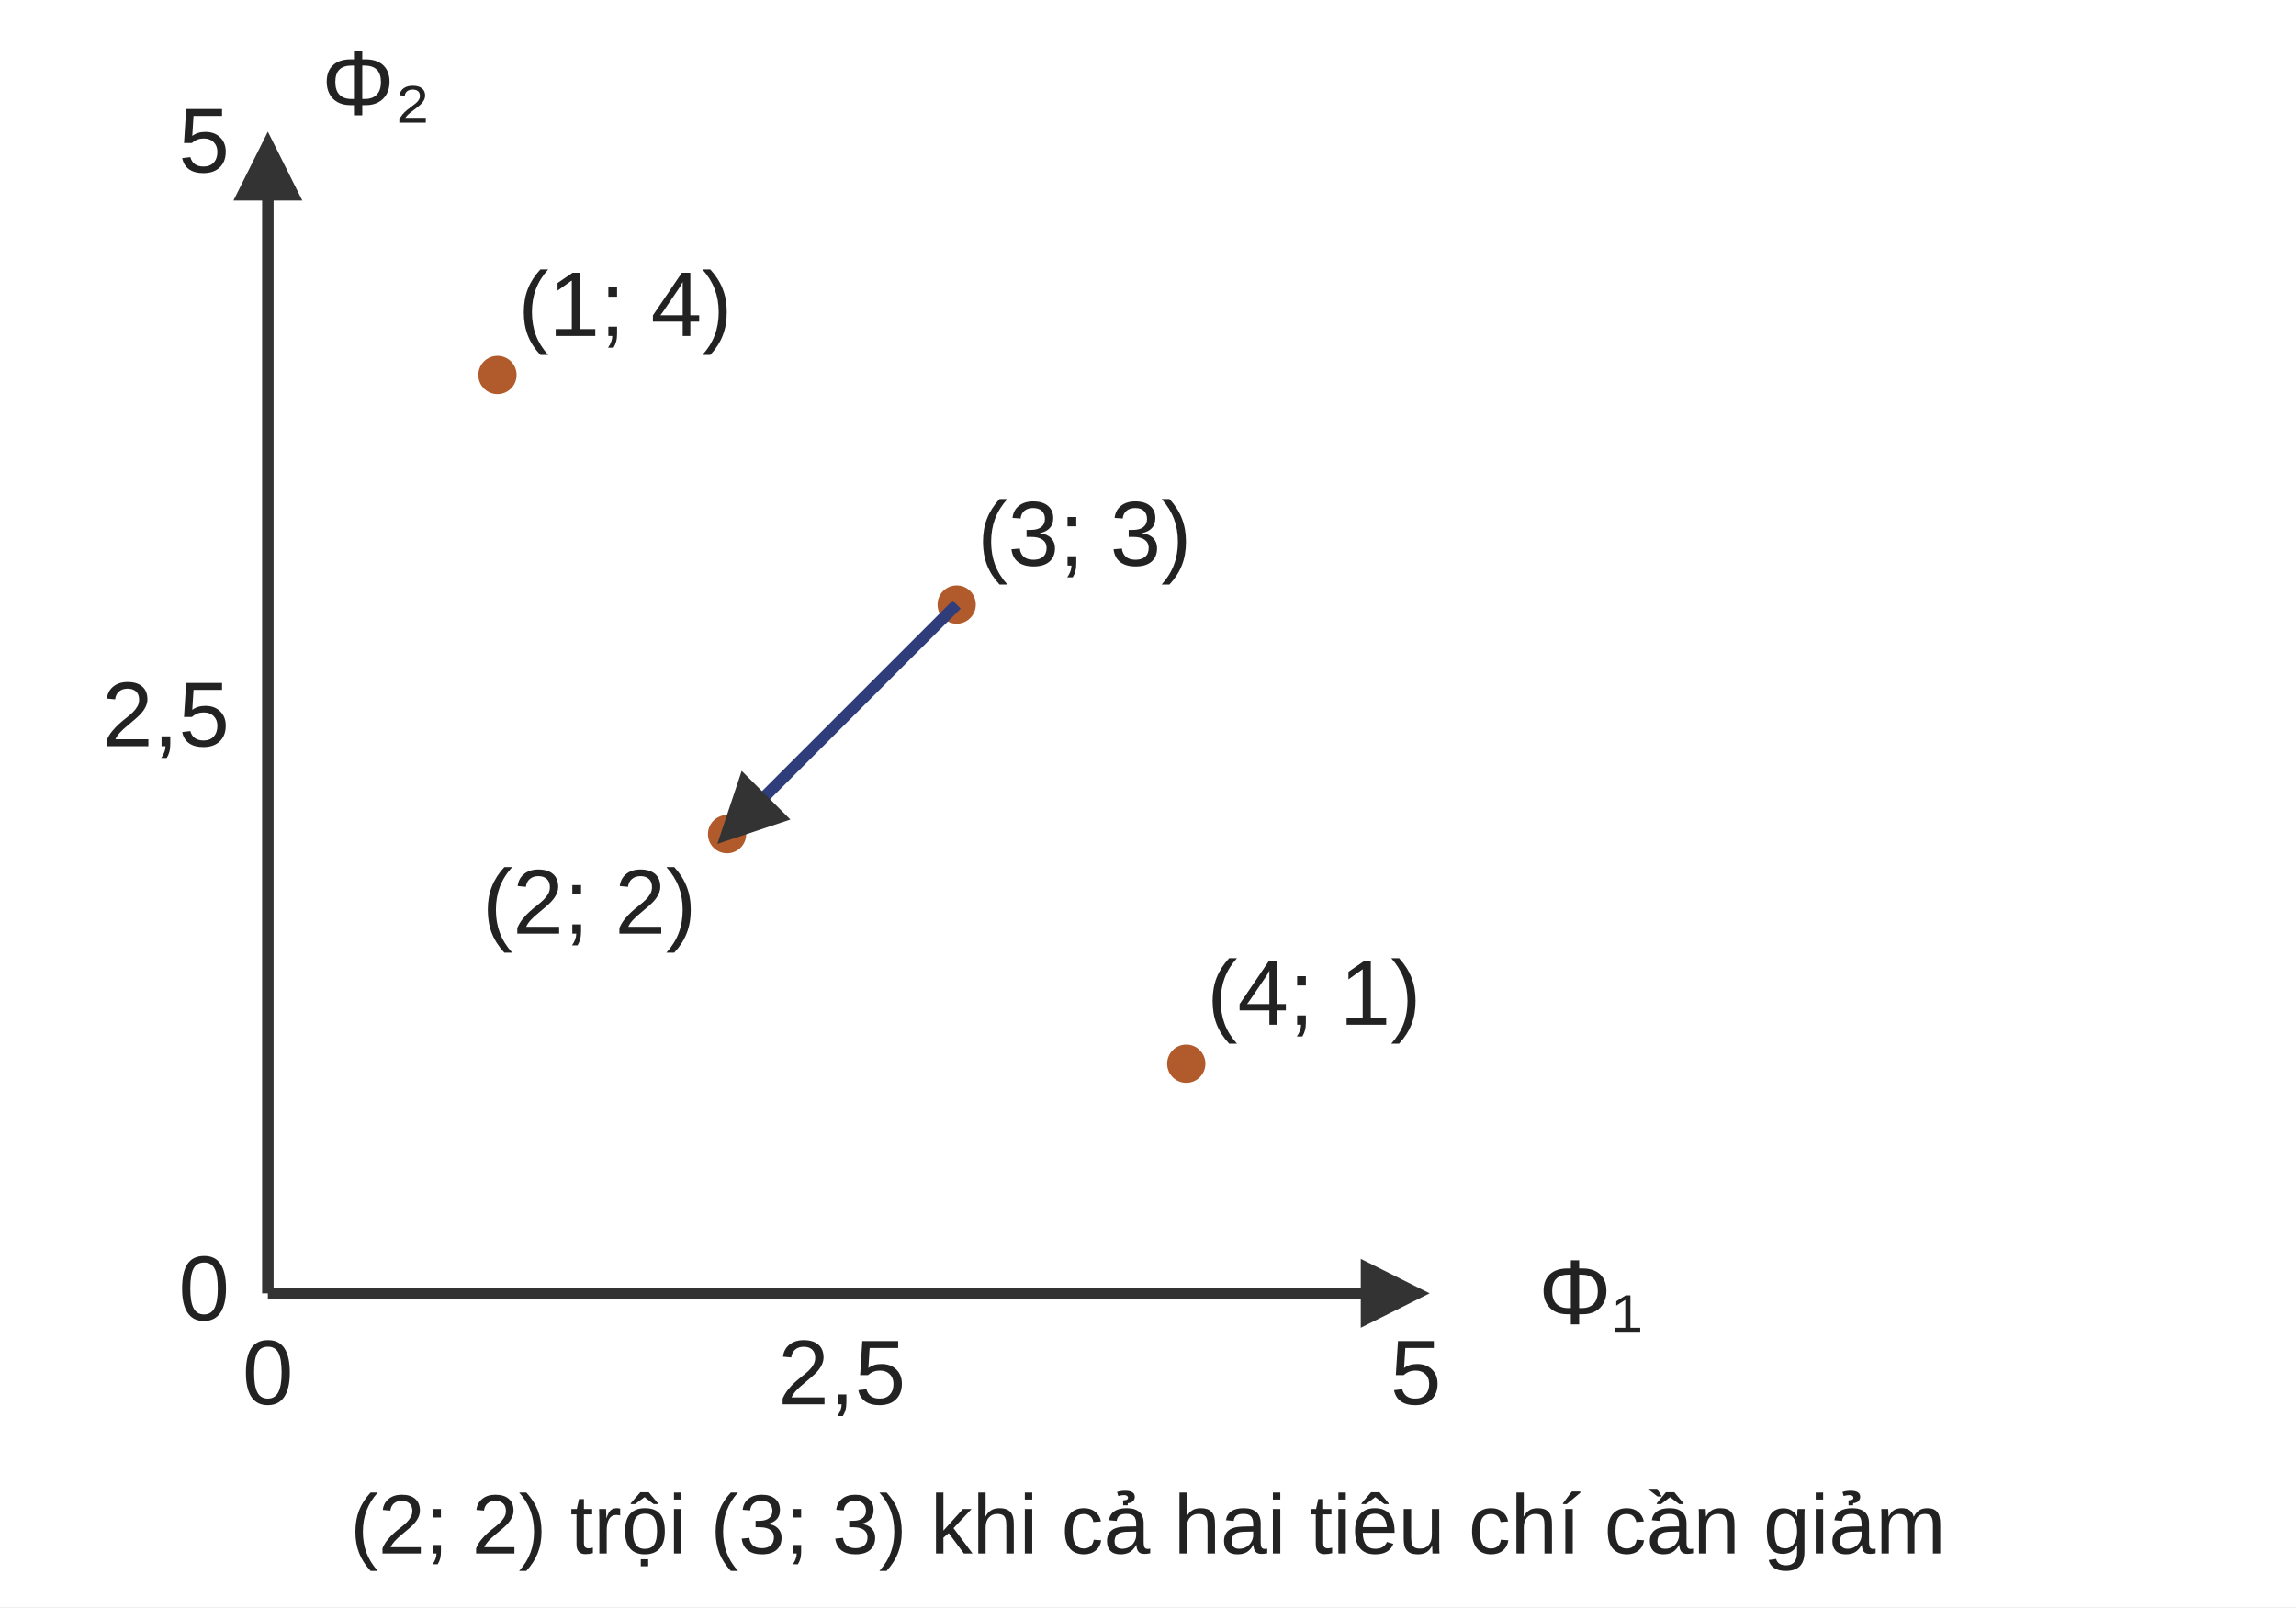
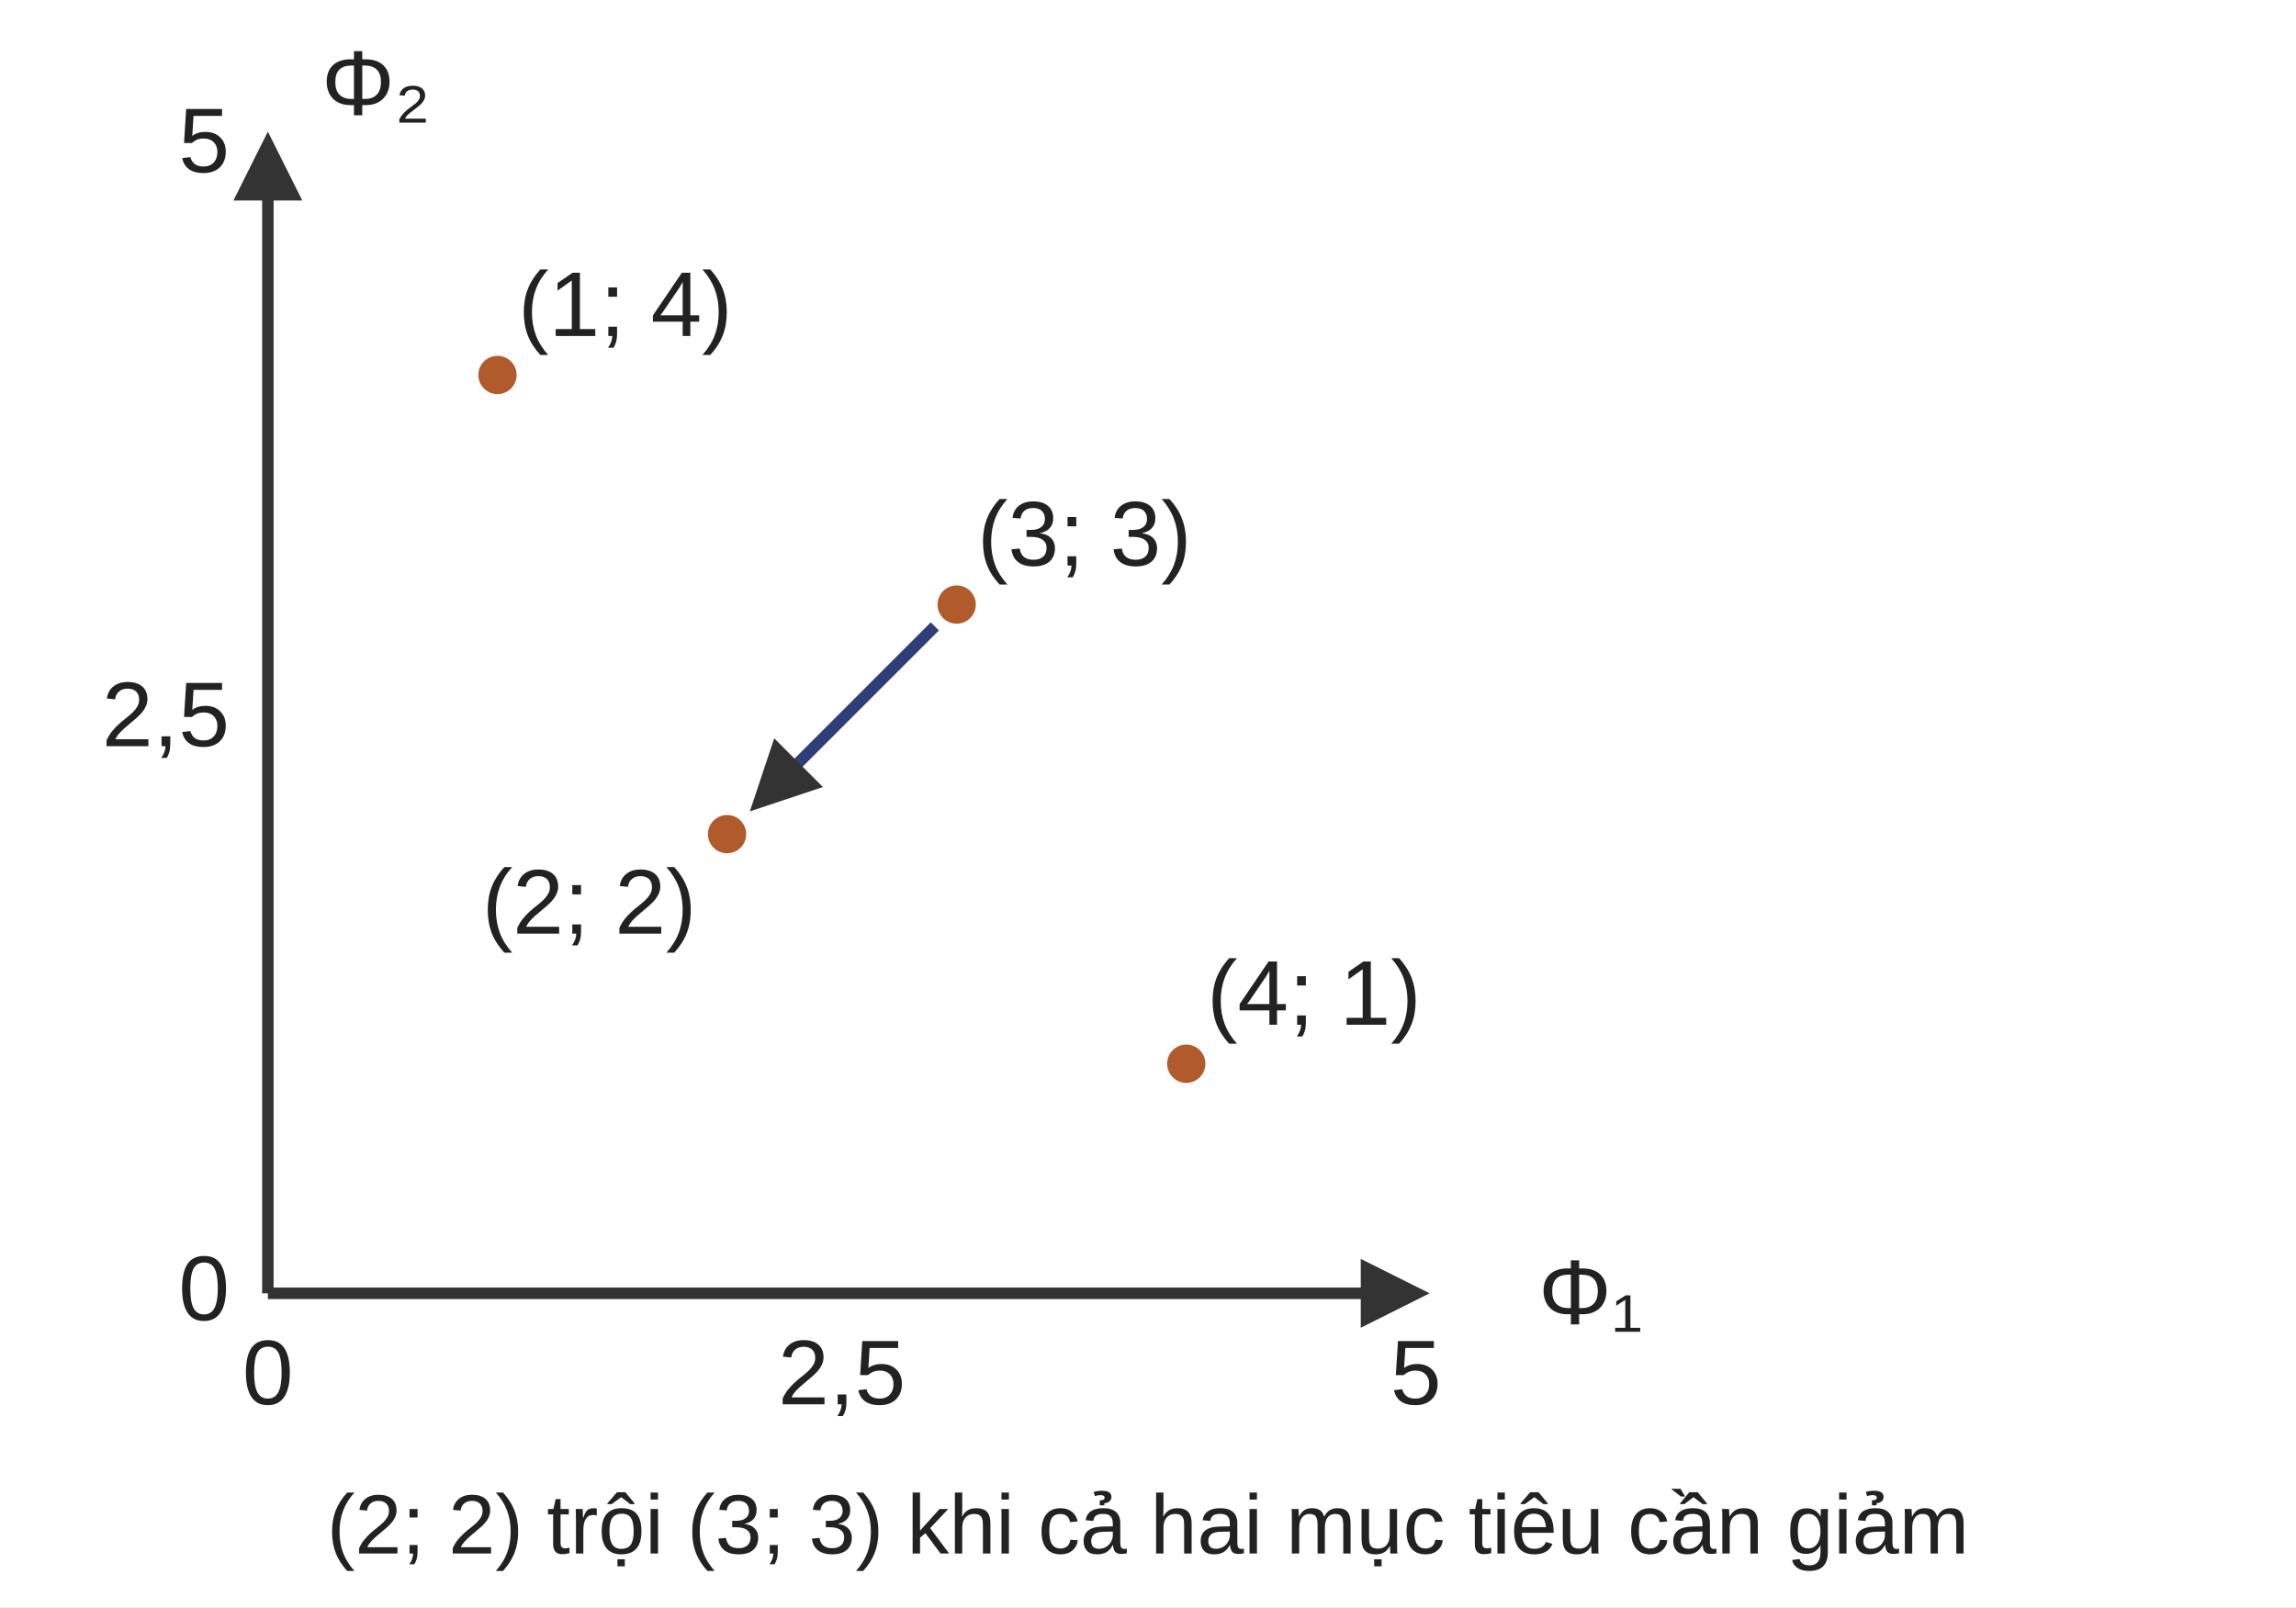
<svg xmlns="http://www.w3.org/2000/svg" viewBox="0 0 600 420" role="img" aria-labelledby="title">
  <rect width="600" height="420" fill="#fff" />
  <defs>
    <clipPath id="plot">
      <rect x="70" y="38" width="300" height="300" />
    </clipPath>
    <marker id="arrow" viewBox="0 0 10 10" refX="8" refY="5" markerWidth="6" markerHeight="6" orient="auto">
      <path d="M0,0 L10,5 L0,10" fill="#333" />
    </marker>
  </defs>
  <g font-family="Arial,sans-serif" font-size="24" fill="#222">
    <line x1="70.0" y1="338.0" x2="370.0" y2="338.0" stroke="#333" stroke-width="3" stroke-dasharray="" marker-end="url(#arrow)" />
    <line x1="70.0" y1="338.0" x2="70.0" y2="38.0" stroke="#333" stroke-width="3" stroke-dasharray="" marker-end="url(#arrow)" />
    <text x="402.00" y="346.00" text-anchor="start" fill="#222" font-size="24">Φ₁</text>
    <text x="84.00" y="30.00" text-anchor="start" fill="#222" font-size="24">Φ₂</text>
    <text x="70.00" y="367.00" text-anchor="middle" fill="#222" font-size="24">0</text>
    <text x="220.00" y="367.00" text-anchor="middle" fill="#222" font-size="24">2,5</text>
    <text x="370.00" y="367.00" text-anchor="middle" fill="#222" font-size="24">5</text>
    <text x="60.00" y="345.00" text-anchor="end" fill="#222" font-size="24">0</text>
    <text x="60.00" y="195.00" text-anchor="end" fill="#222" font-size="24">2,5</text>
    <text x="60.00" y="45.00" text-anchor="end" fill="#222" font-size="24">5</text>
    <circle cx="130.0" cy="98.0" r="6" fill="#b15a2b" stroke="#fff" stroke-width="2" />
    <text x="135.40" y="87.80" text-anchor="start" fill="#222" font-size="24">(1; 4)</text>
    <circle cx="190.0" cy="218.0" r="6" fill="#b15a2b" stroke="#fff" stroke-width="2" />
    <text x="182.00" y="244.00" text-anchor="end" fill="#222" font-size="24">(2; 2)</text>
    <circle cx="310.0" cy="278.0" r="6" fill="#b15a2b" stroke="#fff" stroke-width="2" />
    <text x="315.40" y="267.80" text-anchor="start" fill="#222" font-size="24">(4; 1)</text>
    <circle cx="250.0" cy="158.0" r="6" fill="#b15a2b" stroke="#fff" stroke-width="2" />
    <text x="255.40" y="147.80" text-anchor="start" fill="#222" font-size="24">(3; 3)</text>
-     <line x1="250.0" y1="158.0" x2="190.0" y2="218.0" stroke="#2f3e7a" stroke-width="3" stroke-dasharray="" marker-end="url(#arrow)" />
-     <text x="300.00" y="406.00" text-anchor="middle" fill="#222" font-size="22">(2; 2) trội (3; 3) khi cả hai tiêu chí cần giảm</text>
+     <line x1="244.3" y1="163.7" x2="198.5" y2="209.5" stroke="#2f3e7a" stroke-width="3" stroke-dasharray="" marker-end="url(#arrow)" />
+     <text x="300.00" y="406.00" text-anchor="middle" fill="#222" font-size="22">(2; 2) trội (3; 3) khi cả hai mục tiêu cần giảm</text>
  </g>
</svg>
